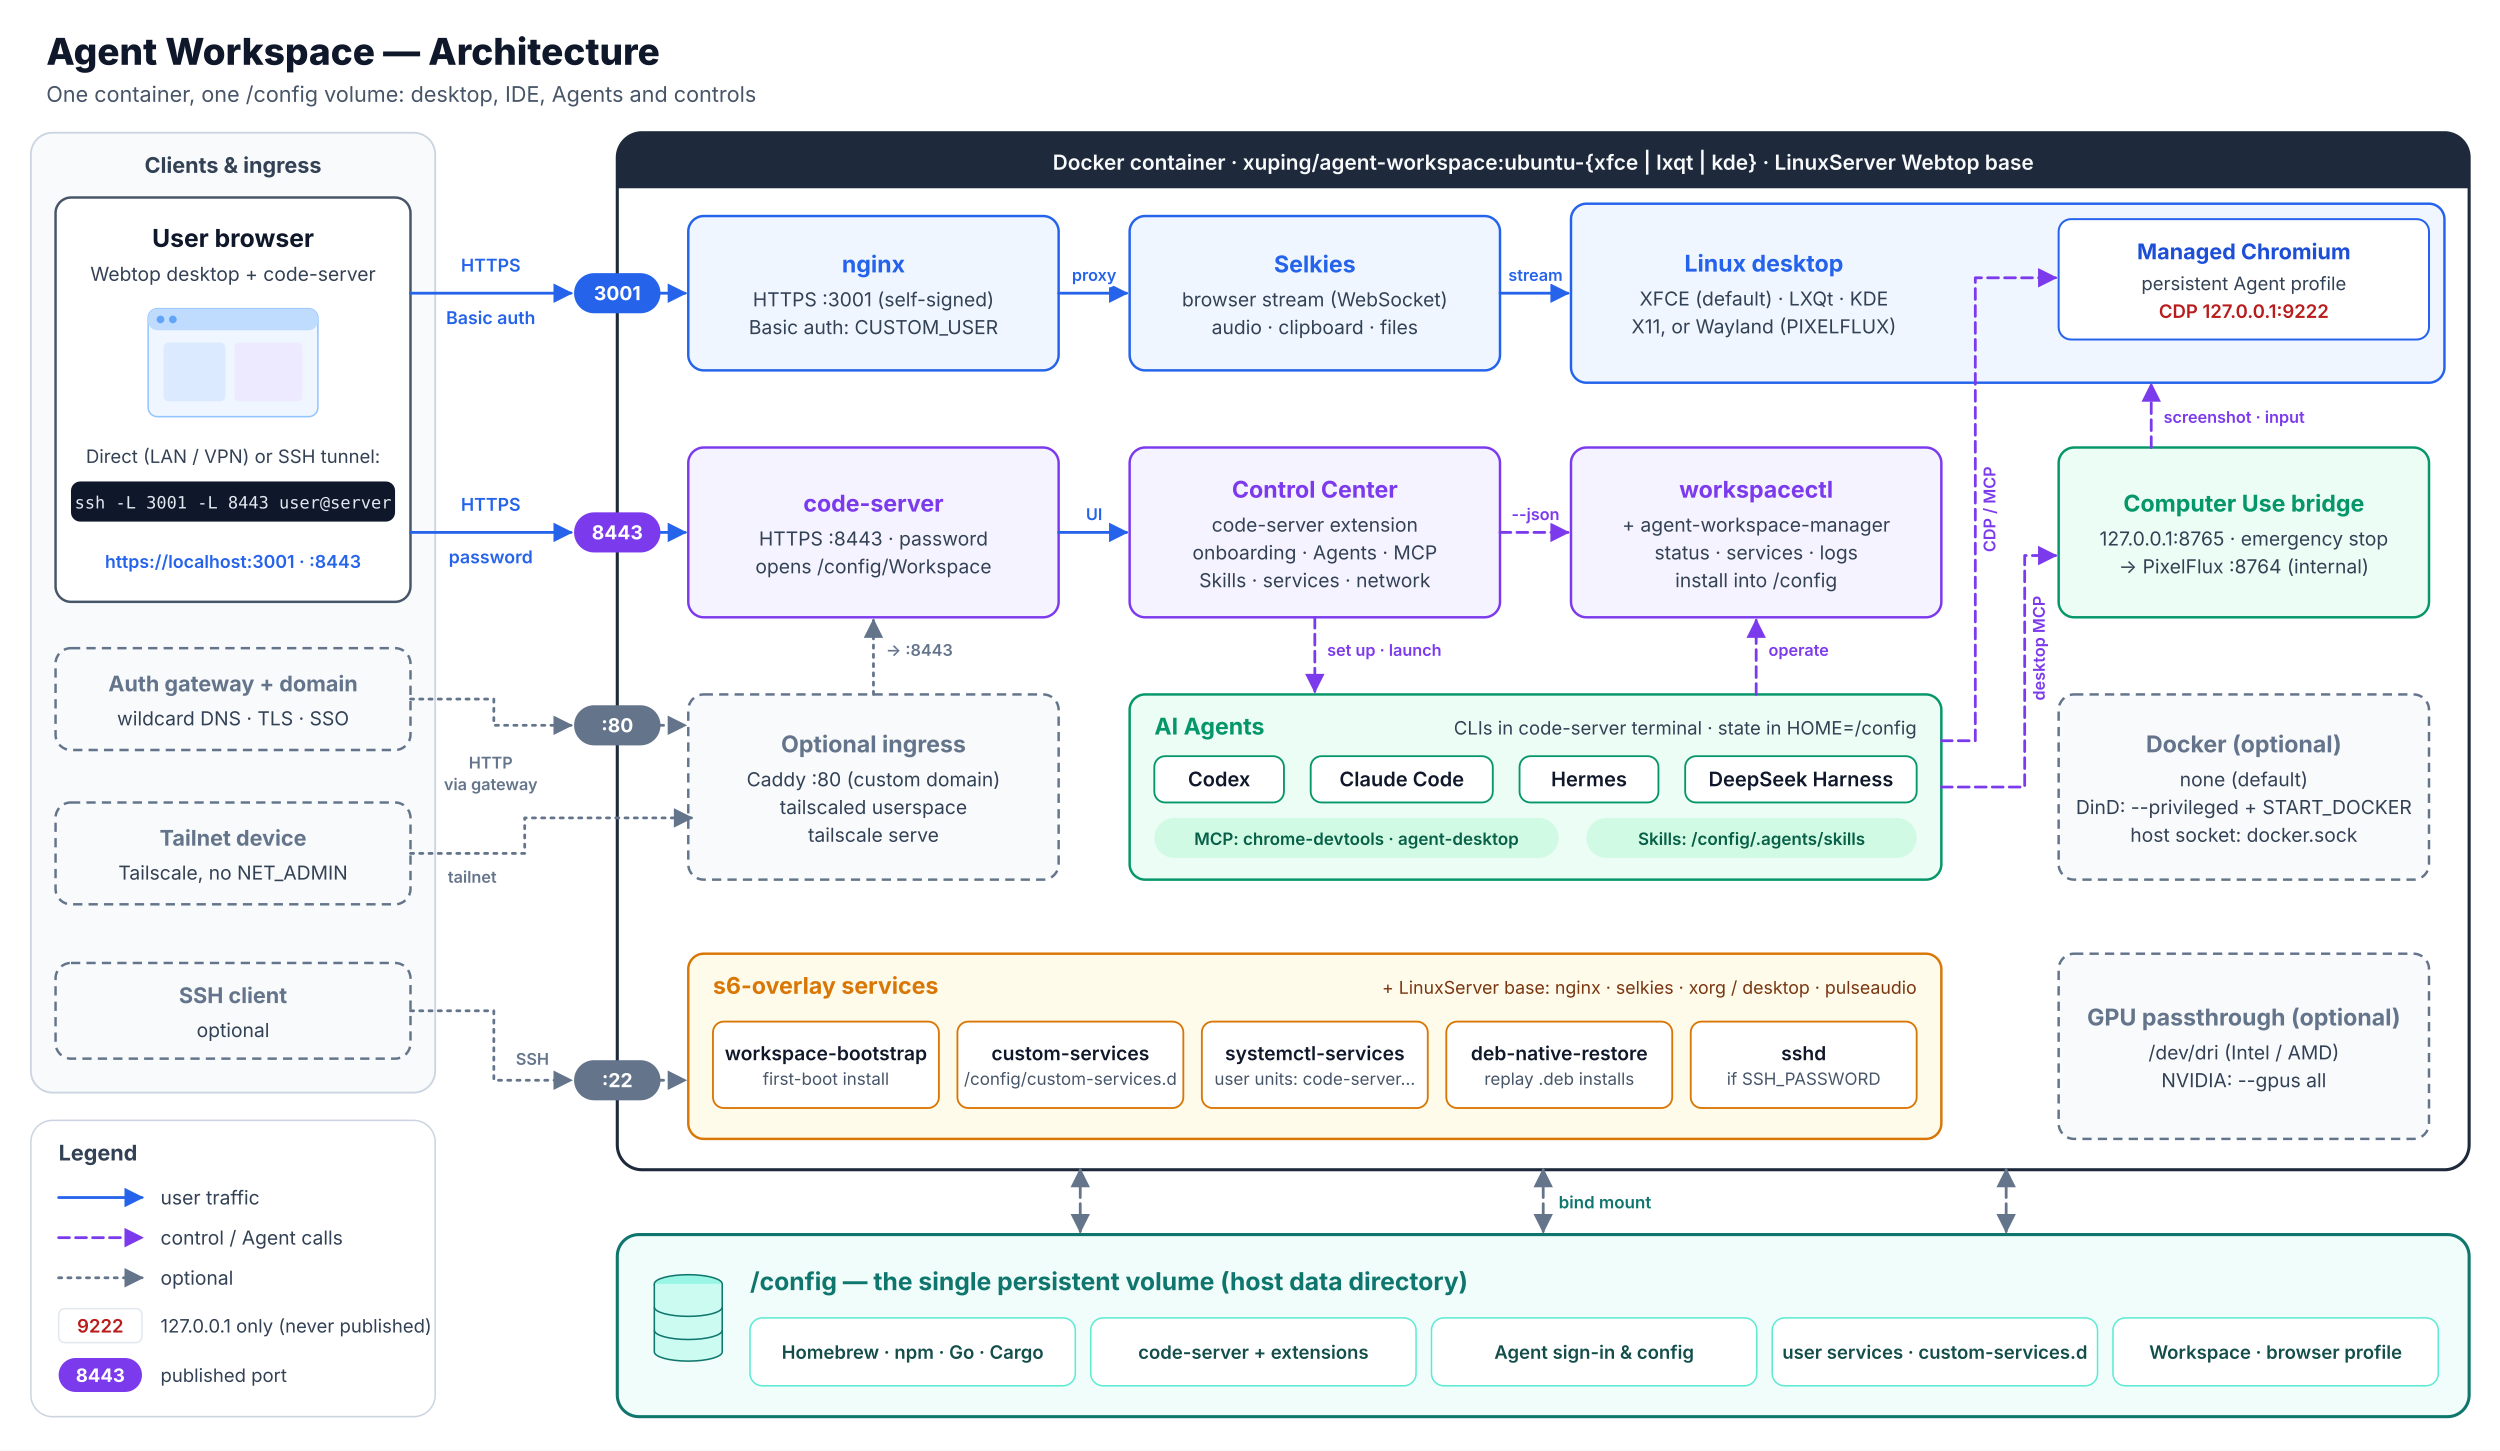
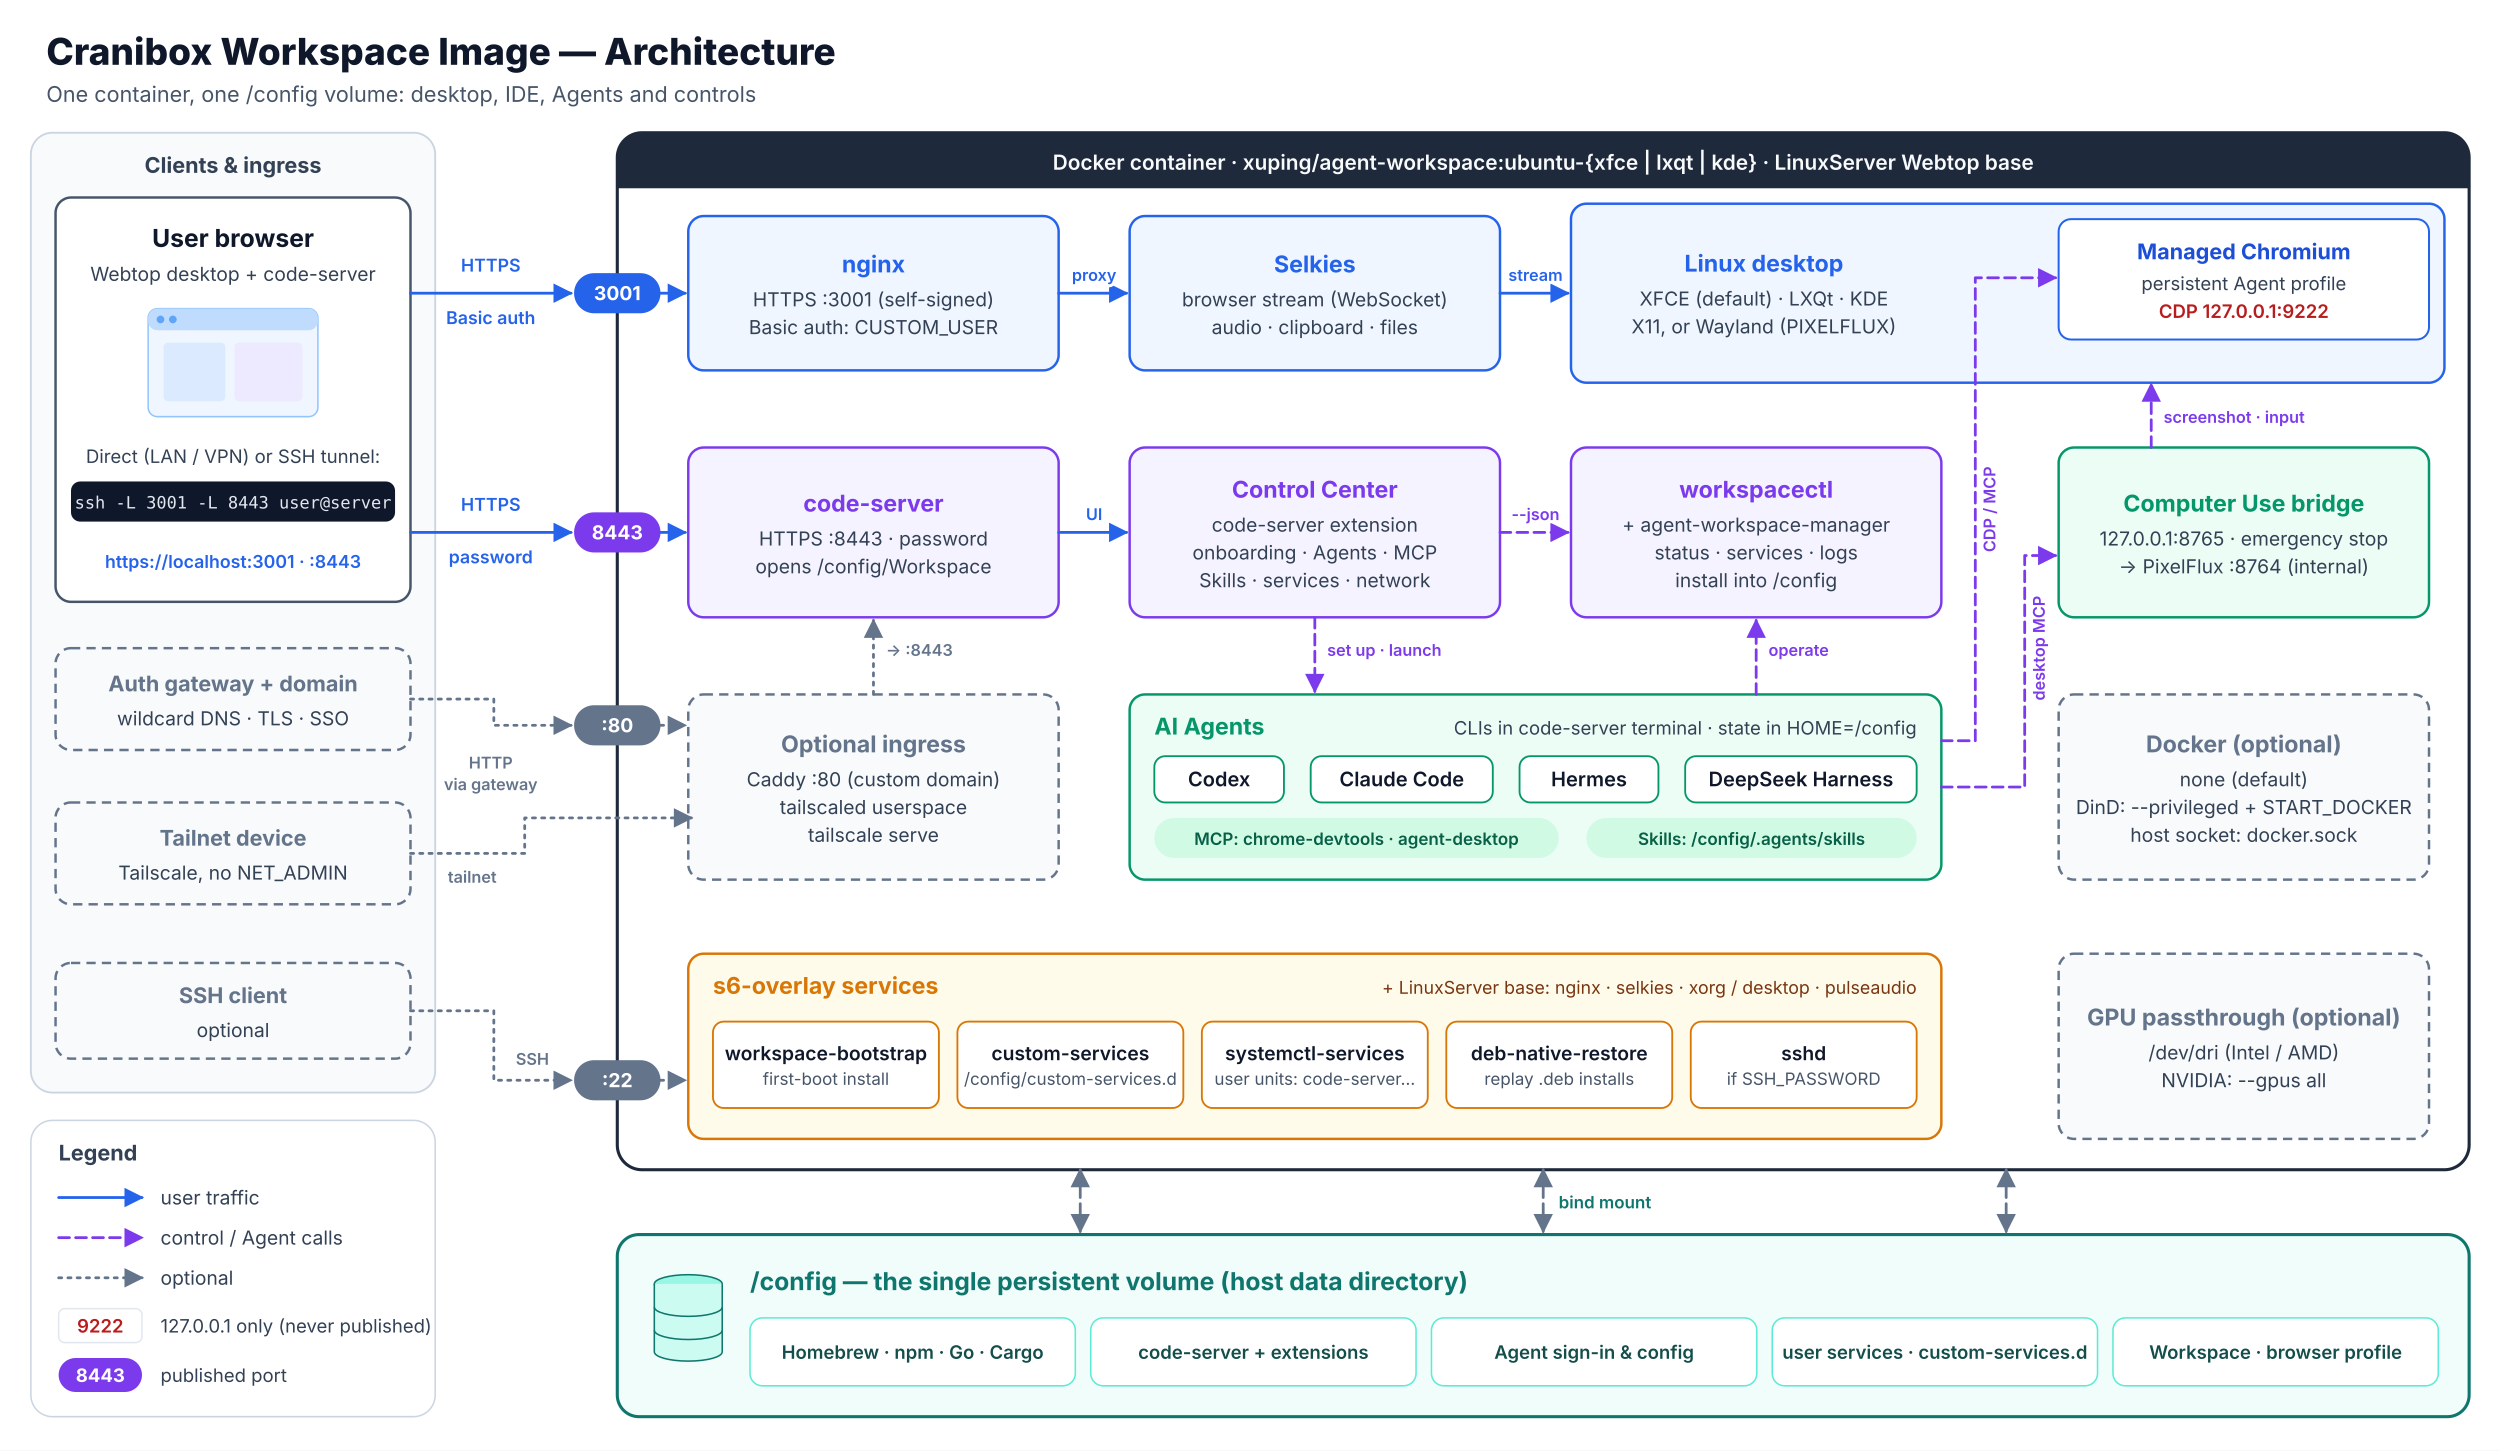
<svg xmlns="http://www.w3.org/2000/svg" width="1620" height="940" viewBox="0 0 1620 940" font-family="Inter, 'Noto Sans', 'Noto Sans CJK SC', 'Segoe UI', Arial, sans-serif">
  <defs>
    <marker id="eu" viewBox="0 0 10 10" refX="9" refY="5" markerWidth="7" markerHeight="7" orient="auto-start-reverse">
      <path d="M0,0 L10,5 L0,10 z" fill="#2563eb" />
    </marker>
    <marker id="su" viewBox="0 0 10 10" refX="9" refY="5" markerWidth="7" markerHeight="7" orient="auto-start-reverse">
      <path d="M0,0 L10,5 L0,10 z" fill="#2563eb" />
    </marker>
    <marker id="ec" viewBox="0 0 10 10" refX="9" refY="5" markerWidth="7" markerHeight="7" orient="auto-start-reverse">
      <path d="M0,0 L10,5 L0,10 z" fill="#7c3aed" />
    </marker>
    <marker id="sc" viewBox="0 0 10 10" refX="9" refY="5" markerWidth="7" markerHeight="7" orient="auto-start-reverse">
      <path d="M0,0 L10,5 L0,10 z" fill="#7c3aed" />
    </marker>
    <marker id="eo" viewBox="0 0 10 10" refX="9" refY="5" markerWidth="7" markerHeight="7" orient="auto-start-reverse">
      <path d="M0,0 L10,5 L0,10 z" fill="#64748b" />
    </marker>
    <marker id="so" viewBox="0 0 10 10" refX="9" refY="5" markerWidth="7" markerHeight="7" orient="auto-start-reverse">
      <path d="M0,0 L10,5 L0,10 z" fill="#64748b" />
    </marker>
  </defs>
  <rect width="1620" height="940" fill="#ffffff" />
-   <text x="30" y="42" font-size="24" font-weight="800" fill="#0f172a" text-anchor="start">Agent Workspace — Architecture</text>
+   <text x="30" y="42" font-size="24" font-weight="800" fill="#0f172a" text-anchor="start">Cranibox Workspace Image — Architecture</text>
  <text x="30" y="66" font-size="14" font-weight="400" fill="#475569" text-anchor="start">One container, one /config volume: desktop, IDE, Agents and controls</text>
  <rect x="20" y="86" width="262" height="622" rx="14" fill="#f8fafc" stroke="#cbd5e1" stroke-width="1.2" />
  <text x="151" y="112" font-size="14" font-weight="700" fill="#334155" text-anchor="middle">Clients &amp; ingress</text>
  <rect x="36" y="128" width="230" height="262" rx="10" fill="#ffffff" stroke="#475569" stroke-width="1.6" />
  <text x="151" y="160" font-size="16" font-weight="700" fill="#0f172a" text-anchor="middle">User browser</text>
  <text x="151" y="182" font-size="12.5" font-weight="400" fill="#334155" text-anchor="middle">Webtop desktop + code-server</text>
  <rect x="96" y="200" width="110" height="70" rx="6" fill="#eff6ff" stroke="#93c5fd" />
  <rect x="96" y="200" width="110" height="14" rx="6" fill="#bfdbfe" />
  <circle cx="104" cy="207" r="2.5" fill="#60a5fa" />
  <circle cx="112" cy="207" r="2.5" fill="#60a5fa" />
  <rect x="106" y="222" width="40" height="38" rx="3" fill="#dbeafe" />
  <rect x="152" y="222" width="44" height="38" rx="3" fill="#ede9fe" />
  <text x="151" y="300" font-size="12" font-weight="400" fill="#334155" text-anchor="middle">Direct (LAN / VPN) or SSH tunnel:</text>
  <rect x="46" y="312" width="210" height="26" rx="6" fill="#0f172a" />
  <text x="151" y="329.5" font-size="11" font-weight="400" fill="#e2e8f0" text-anchor="middle" font-family="'DejaVu Sans Mono', Menlo, monospace">ssh -L 3001 -L 8443 user@server</text>
  <text x="151" y="368" font-size="11.5" font-weight="600" fill="#2563eb" text-anchor="middle">https://localhost:3001 · :8443</text>
  <rect x="36" y="420" width="230" height="66" rx="10" fill="#f8fafc" stroke="#64748b" stroke-width="1.6" stroke-dasharray="6 4" />
  <text x="151.0" y="448.0" font-size="14" font-weight="700" fill="#64748b" text-anchor="middle">Auth gateway + domain</text>
  <text x="151.0" y="470.0" font-size="12.5" font-weight="400" fill="#334155" text-anchor="middle">wildcard DNS · TLS · SSO</text>
  <rect x="36" y="520" width="230" height="66" rx="10" fill="#f8fafc" stroke="#64748b" stroke-width="1.6" stroke-dasharray="6 4" />
  <text x="151.0" y="548.0" font-size="14" font-weight="700" fill="#64748b" text-anchor="middle">Tailnet device</text>
  <text x="151.0" y="570.0" font-size="12.5" font-weight="400" fill="#334155" text-anchor="middle">Tailscale, no NET_ADMIN</text>
  <rect x="36" y="624" width="230" height="62" rx="10" fill="#f8fafc" stroke="#64748b" stroke-width="1.6" stroke-dasharray="6 4" />
  <text x="151.0" y="650.0" font-size="14" font-weight="700" fill="#64748b" text-anchor="middle">SSH client</text>
  <text x="151.0" y="672.0" font-size="12.5" font-weight="400" fill="#334155" text-anchor="middle">optional</text>
  <rect x="400" y="86" width="1200" height="672" rx="16" fill="#ffffff" stroke="#1e293b" stroke-width="2" />
  <path d="M400,102 a16,16 0 0 1 16,-16 h1168 a16,16 0 0 1 16,16 v20 h-1200 z" fill="#1e293b" />
  <text x="1000" y="110" font-size="13.5" font-weight="600" fill="#f8fafc" text-anchor="middle">Docker container  ·  xuping/agent-workspace:ubuntu-{xfce | lxqt | kde}  ·  LinuxServer Webtop base</text>
  <rect x="446" y="140" width="240" height="100" rx="10" fill="#eff6ff" stroke="#2563eb" stroke-width="1.6" />
  <text x="566.0" y="176.5" font-size="15" font-weight="700" fill="#2563eb" text-anchor="middle">nginx</text>
  <text x="566.0" y="198.5" font-size="12.5" font-weight="400" fill="#334155" text-anchor="middle">HTTPS :3001 (self-signed)</text>
  <text x="566.0" y="216.5" font-size="12.5" font-weight="400" fill="#334155" text-anchor="middle">Basic auth: CUSTOM_USER</text>
  <rect x="732" y="140" width="240" height="100" rx="10" fill="#eff6ff" stroke="#2563eb" stroke-width="1.6" />
  <text x="852.0" y="176.5" font-size="15" font-weight="700" fill="#2563eb" text-anchor="middle">Selkies</text>
  <text x="852.0" y="198.5" font-size="12.5" font-weight="400" fill="#334155" text-anchor="middle">browser stream (WebSocket)</text>
  <text x="852.0" y="216.5" font-size="12.5" font-weight="400" fill="#334155" text-anchor="middle">audio · clipboard · files</text>
  <rect x="1018" y="132" width="566" height="116" rx="10" fill="#eff6ff" stroke="#2563eb" stroke-width="1.6" />
  <text x="1143" y="176" font-size="15" font-weight="700" fill="#2563eb" text-anchor="middle">Linux desktop</text>
  <text x="1143" y="198" font-size="12.5" font-weight="400" fill="#334155" text-anchor="middle">XFCE (default) · LXQt · KDE</text>
  <text x="1143" y="216" font-size="12.5" font-weight="400" fill="#334155" text-anchor="middle">X11, or Wayland (PIXELFLUX)</text>
  <rect x="1334" y="142" width="240" height="78" rx="8" fill="#ffffff" stroke="#2563eb" stroke-width="1.3" />
  <text x="1454.0" y="168" font-size="14" font-weight="700" fill="#1d4ed8" text-anchor="middle">Managed Chromium</text>
  <text x="1454.0" y="188" font-size="12" font-weight="400" fill="#334155" text-anchor="middle">persistent Agent profile</text>
  <text x="1454.0" y="206" font-size="12" font-weight="600" fill="#b91c1c" text-anchor="middle">CDP 127.0.0.1:9222</text>
  <rect x="446" y="290" width="240" height="110" rx="10" fill="#f5f3ff" stroke="#7c3aed" stroke-width="1.6" />
  <text x="566.0" y="331.5" font-size="15" font-weight="700" fill="#7c3aed" text-anchor="middle">code-server</text>
  <text x="566.0" y="353.5" font-size="12.5" font-weight="400" fill="#334155" text-anchor="middle">HTTPS :8443 · password</text>
  <text x="566.0" y="371.5" font-size="12.5" font-weight="400" fill="#334155" text-anchor="middle">opens /config/Workspace</text>
  <rect x="732" y="290" width="240" height="110" rx="10" fill="#f5f3ff" stroke="#7c3aed" stroke-width="1.6" />
  <text x="852.0" y="322.5" font-size="15" font-weight="700" fill="#7c3aed" text-anchor="middle">Control Center</text>
  <text x="852.0" y="344.5" font-size="12.5" font-weight="400" fill="#334155" text-anchor="middle">code-server extension</text>
  <text x="852.0" y="362.5" font-size="12.5" font-weight="400" fill="#334155" text-anchor="middle">onboarding · Agents · MCP</text>
  <text x="852.0" y="380.5" font-size="12.5" font-weight="400" fill="#334155" text-anchor="middle">Skills · services · network</text>
  <rect x="1018" y="290" width="240" height="110" rx="10" fill="#f5f3ff" stroke="#7c3aed" stroke-width="1.6" />
  <text x="1138.0" y="322.5" font-size="15" font-weight="700" fill="#7c3aed" text-anchor="middle">workspacectl</text>
  <text x="1138.0" y="344.5" font-size="12.5" font-weight="400" fill="#334155" text-anchor="middle">+ agent-workspace-manager</text>
  <text x="1138.0" y="362.5" font-size="12.5" font-weight="400" fill="#334155" text-anchor="middle">status · services · logs</text>
  <text x="1138.0" y="380.5" font-size="12.5" font-weight="400" fill="#334155" text-anchor="middle">install into /config</text>
  <rect x="1334" y="290" width="240" height="110" rx="10" fill="#ecfdf5" stroke="#059669" stroke-width="1.6" />
  <text x="1454.0" y="331.5" font-size="15" font-weight="700" fill="#059669" text-anchor="middle">Computer Use bridge</text>
  <text x="1454.0" y="353.5" font-size="12.5" font-weight="400" fill="#334155" text-anchor="middle">127.0.0.1:8765 · emergency stop</text>
  <text x="1454.0" y="371.5" font-size="12.5" font-weight="400" fill="#334155" text-anchor="middle">→ PixelFlux :8764 (internal)</text>
  <rect x="446" y="450" width="240" height="120" rx="10" fill="#f8fafc" stroke="#64748b" stroke-width="1.6" stroke-dasharray="6 4" />
  <text x="566.0" y="487.5" font-size="15" font-weight="700" fill="#64748b" text-anchor="middle">Optional ingress</text>
  <text x="566.0" y="509.5" font-size="12.5" font-weight="400" fill="#334155" text-anchor="middle">Caddy :80 (custom domain)</text>
  <text x="566.0" y="527.5" font-size="12.5" font-weight="400" fill="#334155" text-anchor="middle">tailscaled userspace</text>
  <text x="566.0" y="545.5" font-size="12.5" font-weight="400" fill="#334155" text-anchor="middle">tailscale serve</text>
  <rect x="732" y="450" width="526" height="120" rx="10" fill="#ecfdf5" stroke="#059669" stroke-width="1.6" />
  <text x="748" y="476" font-size="15" font-weight="700" fill="#059669" text-anchor="start">AI Agents</text>
  <text x="1242" y="476" font-size="12" font-weight="400" fill="#334155" text-anchor="end">CLIs in code-server terminal · state in HOME=/config</text>
  <rect x="748" y="490" width="84" height="30" rx="7" fill="#ffffff" stroke="#059669" stroke-width="1.2" />
  <text x="790.0" y="509.5" font-size="13" font-weight="600" fill="#0f172a" text-anchor="middle">Codex</text>
  <rect x="849.333" y="490" width="118" height="30" rx="7" fill="#ffffff" stroke="#059669" stroke-width="1.2" />
  <text x="908.333" y="509.5" font-size="13" font-weight="600" fill="#0f172a" text-anchor="middle">Claude Code</text>
  <rect x="984.667" y="490" width="90" height="30" rx="7" fill="#ffffff" stroke="#059669" stroke-width="1.2" />
  <text x="1029.667" y="509.5" font-size="13" font-weight="600" fill="#0f172a" text-anchor="middle">Hermes</text>
  <rect x="1092.0" y="490" width="150" height="30" rx="7" fill="#ffffff" stroke="#059669" stroke-width="1.2" />
  <text x="1167.0" y="509.5" font-size="13" font-weight="600" fill="#0f172a" text-anchor="middle">DeepSeek Harness</text>
  <rect x="748" y="530" width="262" height="26" rx="13" fill="#d1fae5" stroke="none" />
  <text x="879.0" y="547.5" font-size="11" font-weight="600" fill="#065f46" text-anchor="middle">MCP: chrome-devtools · agent-desktop</text>
  <rect x="1028" y="530" width="214" height="26" rx="13" fill="#d1fae5" stroke="none" />
  <text x="1135.0" y="547.5" font-size="11" font-weight="600" fill="#065f46" text-anchor="middle">Skills: /config/.agents/skills</text>
  <rect x="1334" y="450" width="240" height="120" rx="10" fill="#f8fafc" stroke="#64748b" stroke-width="1.6" stroke-dasharray="6 4" />
  <text x="1454.0" y="487.5" font-size="15" font-weight="700" fill="#64748b" text-anchor="middle">Docker (optional)</text>
  <text x="1454.0" y="509.5" font-size="12.5" font-weight="400" fill="#334155" text-anchor="middle">none (default)</text>
  <text x="1454.0" y="527.5" font-size="12.5" font-weight="400" fill="#334155" text-anchor="middle">DinD: --privileged + START_DOCKER</text>
  <text x="1454.0" y="545.5" font-size="12.5" font-weight="400" fill="#334155" text-anchor="middle">host socket: docker.sock</text>
  <rect x="446" y="618" width="812" height="120" rx="10" fill="#fffbeb" stroke="#d97706" stroke-width="1.6" />
  <text x="462" y="644" font-size="15" font-weight="700" fill="#d97706" text-anchor="start">s6-overlay services</text>
  <text x="1242" y="644" font-size="11.5" font-weight="400" fill="#78350f" text-anchor="end">+ LinuxServer base: nginx · selkies · xorg / desktop · pulseaudio</text>
  <rect x="462.0" y="662" width="146.4" height="56" rx="7" fill="#ffffff" stroke="#d97706" stroke-width="1.2" />
  <text x="535.2" y="687.0" font-size="12.5" font-weight="600" fill="#0f172a" text-anchor="middle">workspace-bootstrap</text>
  <text x="535.2" y="703.0" font-size="11" font-weight="400" fill="#475569" text-anchor="middle">first-boot install</text>
  <rect x="620.4" y="662" width="146.4" height="56" rx="7" fill="#ffffff" stroke="#d97706" stroke-width="1.2" />
  <text x="693.6" y="687.0" font-size="12.5" font-weight="600" fill="#0f172a" text-anchor="middle">custom-services</text>
  <text x="693.6" y="703.0" font-size="11" font-weight="400" fill="#475569" text-anchor="middle">/config/custom-services.d</text>
  <rect x="778.8" y="662" width="146.4" height="56" rx="7" fill="#ffffff" stroke="#d97706" stroke-width="1.2" />
  <text x="852.0" y="687.0" font-size="12.5" font-weight="600" fill="#0f172a" text-anchor="middle">systemctl-services</text>
  <text x="852.0" y="703.0" font-size="11" font-weight="400" fill="#475569" text-anchor="middle">user units: code-server…</text>
  <rect x="937.2" y="662" width="146.4" height="56" rx="7" fill="#ffffff" stroke="#d97706" stroke-width="1.2" />
  <text x="1010.4" y="687.0" font-size="12.5" font-weight="600" fill="#0f172a" text-anchor="middle">deb-native-restore</text>
  <text x="1010.4" y="703.0" font-size="11" font-weight="400" fill="#475569" text-anchor="middle">replay .deb installs</text>
  <rect x="1095.6" y="662" width="146.4" height="56" rx="7" fill="#ffffff" stroke="#d97706" stroke-width="1.2" />
  <text x="1168.8" y="687.0" font-size="12.5" font-weight="600" fill="#0f172a" text-anchor="middle">sshd</text>
  <text x="1168.8" y="703.0" font-size="11" font-weight="400" fill="#475569" text-anchor="middle">if SSH_PASSWORD</text>
  <rect x="1334" y="618" width="240" height="120" rx="10" fill="#f8fafc" stroke="#64748b" stroke-width="1.6" stroke-dasharray="6 4" />
  <text x="1454.0" y="664.5" font-size="15" font-weight="700" fill="#64748b" text-anchor="middle">GPU passthrough (optional)</text>
  <text x="1454.0" y="686.5" font-size="12.5" font-weight="400" fill="#334155" text-anchor="middle">/dev/dri (Intel / AMD)</text>
  <text x="1454.0" y="704.5" font-size="12.5" font-weight="400" fill="#334155" text-anchor="middle">NVIDIA: --gpus all</text>
  <rect x="372" y="177" width="56" height="26" rx="13" fill="#2563eb" />
  <text x="400" y="194.5" font-size="12.5" font-weight="700" fill="#ffffff" text-anchor="middle">3001</text>
  <rect x="372" y="332" width="56" height="26" rx="13" fill="#7c3aed" />
  <text x="400" y="349.5" font-size="12.5" font-weight="700" fill="#ffffff" text-anchor="middle">8443</text>
  <rect x="372" y="457" width="56" height="26" rx="13" fill="#64748b" />
  <text x="400" y="474.5" font-size="12.5" font-weight="700" fill="#ffffff" text-anchor="middle">:80</text>
  <rect x="372" y="687" width="56" height="26" rx="13" fill="#64748b" />
  <text x="400" y="704.5" font-size="12.5" font-weight="700" fill="#ffffff" text-anchor="middle">:22</text>
  <path d="M266,190 L370,190" fill="none" stroke="#2563eb" stroke-width="1.8" marker-end="url(#eu)" stroke-linecap="round" stroke-linejoin="round" />
  <g>
    <text x="318" y="176" font-size="11.5" font-weight="600" fill="#2563eb" text-anchor="middle" paint-order="stroke" stroke="#ffffff" stroke-width="4" stroke-linejoin="round">HTTPS</text>
  </g>
  <g>
    <text x="318" y="210" font-size="11.5" font-weight="600" fill="#2563eb" text-anchor="middle" paint-order="stroke" stroke="#ffffff" stroke-width="4" stroke-linejoin="round">Basic auth</text>
  </g>
  <path d="M266,345 L370,345" fill="none" stroke="#2563eb" stroke-width="1.8" marker-end="url(#eu)" stroke-linecap="round" stroke-linejoin="round" />
  <g>
    <text x="318" y="331" font-size="11.5" font-weight="600" fill="#2563eb" text-anchor="middle" paint-order="stroke" stroke="#ffffff" stroke-width="4" stroke-linejoin="round">HTTPS</text>
  </g>
  <g>
    <text x="318" y="365" font-size="11.5" font-weight="600" fill="#2563eb" text-anchor="middle" paint-order="stroke" stroke="#ffffff" stroke-width="4" stroke-linejoin="round">password</text>
  </g>
  <path d="M266,453 L320,453 L320,470 L370,470" fill="none" stroke="#64748b" stroke-width="1.8" stroke-dasharray="2 4" marker-end="url(#eo)" stroke-linecap="round" stroke-linejoin="round" />
  <g>
    <text x="318" y="498" font-size="10.5" font-weight="600" fill="#64748b" text-anchor="middle" paint-order="stroke" stroke="#ffffff" stroke-width="4" stroke-linejoin="round">HTTP</text>
    <text x="318" y="512" font-size="10.5" font-weight="600" fill="#64748b" text-anchor="middle" paint-order="stroke" stroke="#ffffff" stroke-width="4" stroke-linejoin="round">via gateway</text>
  </g>
  <path d="M266,553 L340,553 L340,530 L448,530" fill="none" stroke="#64748b" stroke-width="1.8" stroke-dasharray="2 4" marker-end="url(#eo)" stroke-linecap="round" stroke-linejoin="round" />
  <g>
    <text x="306" y="572" font-size="10.5" font-weight="600" fill="#64748b" text-anchor="middle" paint-order="stroke" stroke="#ffffff" stroke-width="4" stroke-linejoin="round">tailnet</text>
  </g>
  <path d="M266,655 L320,655 L320,700 L370,700" fill="none" stroke="#64748b" stroke-width="1.8" stroke-dasharray="2 4" marker-end="url(#eo)" stroke-linecap="round" stroke-linejoin="round" />
  <g>
    <text x="345" y="690" font-size="10.5" font-weight="600" fill="#64748b" text-anchor="middle" paint-order="stroke" stroke="#ffffff" stroke-width="4" stroke-linejoin="round">SSH</text>
  </g>
  <path d="M428,190 L444,190" fill="none" stroke="#2563eb" stroke-width="1.8" marker-end="url(#eu)" stroke-linecap="round" stroke-linejoin="round" />
  <path d="M428,345 L444,345" fill="none" stroke="#2563eb" stroke-width="1.8" marker-end="url(#eu)" stroke-linecap="round" stroke-linejoin="round" />
  <path d="M428,470 L444,470" fill="none" stroke="#64748b" stroke-width="1.8" stroke-dasharray="2 4" marker-end="url(#eo)" stroke-linecap="round" stroke-linejoin="round" />
  <path d="M428,700 L444,700" fill="none" stroke="#64748b" stroke-width="1.8" stroke-dasharray="2 4" marker-end="url(#eo)" stroke-linecap="round" stroke-linejoin="round" />
  <path d="M686,190 L730,190" fill="none" stroke="#2563eb" stroke-width="1.8" marker-end="url(#eu)" stroke-linecap="round" stroke-linejoin="round" />
  <g>
    <text x="709.0" y="182" font-size="10.5" font-weight="600" fill="#2563eb" text-anchor="middle" paint-order="stroke" stroke="#ffffff" stroke-width="4" stroke-linejoin="round">proxy</text>
  </g>
  <path d="M972,190 L1016,190" fill="none" stroke="#2563eb" stroke-width="1.8" marker-end="url(#eu)" stroke-linecap="round" stroke-linejoin="round" />
  <g>
    <text x="995.0" y="182" font-size="10.5" font-weight="600" fill="#2563eb" text-anchor="middle" paint-order="stroke" stroke="#ffffff" stroke-width="4" stroke-linejoin="round">stream</text>
  </g>
  <path d="M686,345 L730,345" fill="none" stroke="#2563eb" stroke-width="1.8" marker-end="url(#eu)" stroke-linecap="round" stroke-linejoin="round" />
  <g>
    <text x="709.0" y="337" font-size="10.5" font-weight="600" fill="#2563eb" text-anchor="middle" paint-order="stroke" stroke="#ffffff" stroke-width="4" stroke-linejoin="round">UI</text>
  </g>
  <path d="M972,345 L1016,345" fill="none" stroke="#7c3aed" stroke-width="1.8" stroke-dasharray="7 4" marker-end="url(#ec)" stroke-linecap="round" stroke-linejoin="round" />
  <g>
    <text x="995.0" y="337" font-size="10.5" font-weight="600" fill="#7c3aed" text-anchor="middle" paint-order="stroke" stroke="#ffffff" stroke-width="4" stroke-linejoin="round">--json</text>
  </g>
  <path d="M566.0,450 L566.0,402" fill="none" stroke="#64748b" stroke-width="1.8" stroke-dasharray="2 4" marker-end="url(#eo)" stroke-linecap="round" stroke-linejoin="round" />
  <g>
    <text x="574.0" y="425" font-size="10.5" font-weight="600" fill="#64748b" text-anchor="start" paint-order="stroke" stroke="#ffffff" stroke-width="4" stroke-linejoin="round">→ :8443</text>
  </g>
  <path d="M852.0,400 L852.0,448" fill="none" stroke="#7c3aed" stroke-width="1.8" stroke-dasharray="7 4" marker-end="url(#ec)" stroke-linecap="round" stroke-linejoin="round" />
  <g>
    <text x="860.0" y="425" font-size="10.5" font-weight="600" fill="#7c3aed" text-anchor="start" paint-order="stroke" stroke="#ffffff" stroke-width="4" stroke-linejoin="round">set up · launch</text>
  </g>
  <path d="M1138.0,450 L1138.0,402" fill="none" stroke="#7c3aed" stroke-width="1.8" stroke-dasharray="7 4" marker-end="url(#ec)" stroke-linecap="round" stroke-linejoin="round" />
  <g>
    <text x="1146.0" y="425" font-size="10.5" font-weight="600" fill="#7c3aed" text-anchor="start" paint-order="stroke" stroke="#ffffff" stroke-width="4" stroke-linejoin="round">operate</text>
  </g>
  <path d="M1258,480 L1280,480 L1280,180 L1332,180" fill="none" stroke="#7c3aed" stroke-width="1.8" stroke-dasharray="7 4" marker-end="url(#ec)" stroke-linecap="round" stroke-linejoin="round" />
  <g transform="rotate(-90 1293 330)">
    <text x="1293" y="330" font-size="10.5" font-weight="600" fill="#7c3aed" text-anchor="middle" paint-order="stroke" stroke="#ffffff" stroke-width="4" stroke-linejoin="round">CDP / MCP</text>
  </g>
  <path d="M1258,510 L1312,510 L1312,360 L1332,360" fill="none" stroke="#7c3aed" stroke-width="1.8" stroke-dasharray="7 4" marker-end="url(#ec)" stroke-linecap="round" stroke-linejoin="round" />
  <g transform="rotate(-90 1325 420)">
    <text x="1325" y="420" font-size="10.5" font-weight="600" fill="#7c3aed" text-anchor="middle" paint-order="stroke" stroke="#ffffff" stroke-width="4" stroke-linejoin="round">desktop MCP</text>
  </g>
  <path d="M1394,290 L1394,249" fill="none" stroke="#7c3aed" stroke-width="1.8" stroke-dasharray="7 4" marker-end="url(#ec)" stroke-linecap="round" stroke-linejoin="round" />
  <g>
    <text x="1402" y="274" font-size="10.5" font-weight="600" fill="#7c3aed" text-anchor="start" paint-order="stroke" stroke="#ffffff" stroke-width="4" stroke-linejoin="round">screenshot · input</text>
  </g>
  <rect x="400" y="800" width="1200" height="118" rx="14" fill="#f0fdfa" stroke="#0f766e" stroke-width="2" />
  <g transform="translate(424,826)">
    <ellipse cx="22" cy="6" rx="22" ry="6" fill="#99f6e4" stroke="#0f766e" />
    <path d="M0,6 v44 a22,6 0 0 0 44,0 v-44" fill="#ccfbf1" stroke="#0f766e" />
    <path d="M0,21 a22,6 0 0 0 44,0 M0,36 a22,6 0 0 0 44,0" fill="none" stroke="#0f766e" />
  </g>
  <text x="486" y="836" font-size="16" font-weight="700" fill="#0f766e" text-anchor="start">/config  —  the single persistent volume (host data directory)</text>
  <rect x="486.0" y="854" width="210.8" height="44" rx="8" fill="#ffffff" stroke="#5eead4" />
  <text x="591.4" y="880.5" font-size="12" font-weight="600" fill="#134e4a" text-anchor="middle">Homebrew · npm · Go · Cargo</text>
  <rect x="706.8" y="854" width="210.8" height="44" rx="8" fill="#ffffff" stroke="#5eead4" />
  <text x="812.2" y="880.5" font-size="12" font-weight="600" fill="#134e4a" text-anchor="middle">code-server + extensions</text>
  <rect x="927.6" y="854" width="210.8" height="44" rx="8" fill="#ffffff" stroke="#5eead4" />
  <text x="1033.0" y="880.5" font-size="12" font-weight="600" fill="#134e4a" text-anchor="middle">Agent sign-in &amp; config</text>
  <rect x="1148.4" y="854" width="210.8" height="44" rx="8" fill="#ffffff" stroke="#5eead4" />
  <text x="1253.8" y="880.5" font-size="12" font-weight="600" fill="#134e4a" text-anchor="middle">user services · custom-services.d</text>
  <rect x="1369.2" y="854" width="210.8" height="44" rx="8" fill="#ffffff" stroke="#5eead4" />
  <text x="1474.6" y="880.5" font-size="12" font-weight="600" fill="#134e4a" text-anchor="middle">Workspace · browser profile</text>
  <path d="M700,758 L700,798" fill="none" stroke="#64748b" stroke-width="1.8" stroke-dasharray="7 4" marker-end="url(#eo)" marker-start="url(#so)" stroke-linecap="round" stroke-linejoin="round" />
  <path d="M1000,758 L1000,798" fill="none" stroke="#64748b" stroke-width="1.8" stroke-dasharray="7 4" marker-end="url(#eo)" marker-start="url(#so)" stroke-linecap="round" stroke-linejoin="round" />
  <path d="M1300,758 L1300,798" fill="none" stroke="#64748b" stroke-width="1.8" stroke-dasharray="7 4" marker-end="url(#eo)" marker-start="url(#so)" stroke-linecap="round" stroke-linejoin="round" />
  <g>
    <text x="1010" y="783" font-size="11" font-weight="600" fill="#0f766e" text-anchor="start" paint-order="stroke" stroke="#ffffff" stroke-width="4" stroke-linejoin="round">bind mount</text>
  </g>
  <rect x="20" y="726" width="262" height="192" rx="14" fill="#ffffff" stroke="#cbd5e1" />
  <text x="38" y="752" font-size="14" font-weight="700" fill="#334155" text-anchor="start">Legend</text>
  <path d="M38,776 L92,776" fill="none" stroke="#2563eb" stroke-width="1.8" marker-end="url(#eu)" stroke-linecap="round" stroke-linejoin="round" />
  <text x="104" y="780.5" font-size="12.5" font-weight="400" fill="#334155" text-anchor="start">user traffic</text>
  <path d="M38,802 L92,802" fill="none" stroke="#7c3aed" stroke-width="1.8" stroke-dasharray="7 4" marker-end="url(#ec)" stroke-linecap="round" stroke-linejoin="round" />
  <text x="104" y="806.5" font-size="12.5" font-weight="400" fill="#334155" text-anchor="start">control / Agent calls</text>
  <path d="M38,828 L92,828" fill="none" stroke="#64748b" stroke-width="1.8" stroke-dasharray="2 4" marker-end="url(#eo)" stroke-linecap="round" stroke-linejoin="round" />
  <text x="104" y="832.5" font-size="12.5" font-weight="400" fill="#334155" text-anchor="start">optional</text>
  <rect x="38" y="848" width="54" height="22" rx="4" fill="#ffffff" stroke="#e2e8f0" />
  <text x="65" y="863.5" font-size="12" font-weight="600" fill="#b91c1c" text-anchor="middle">9222</text>
  <text x="104" y="863.5" font-size="12" font-weight="400" fill="#334155" text-anchor="start">127.0.0.1 only (never published)</text>
  <rect x="38" y="880" width="54" height="22" rx="11" fill="#7c3aed" />
  <text x="65" y="895.5" font-size="12" font-weight="700" fill="#ffffff" text-anchor="middle">8443</text>
  <text x="104" y="895.5" font-size="12" font-weight="400" fill="#334155" text-anchor="start">published port</text>
</svg>
